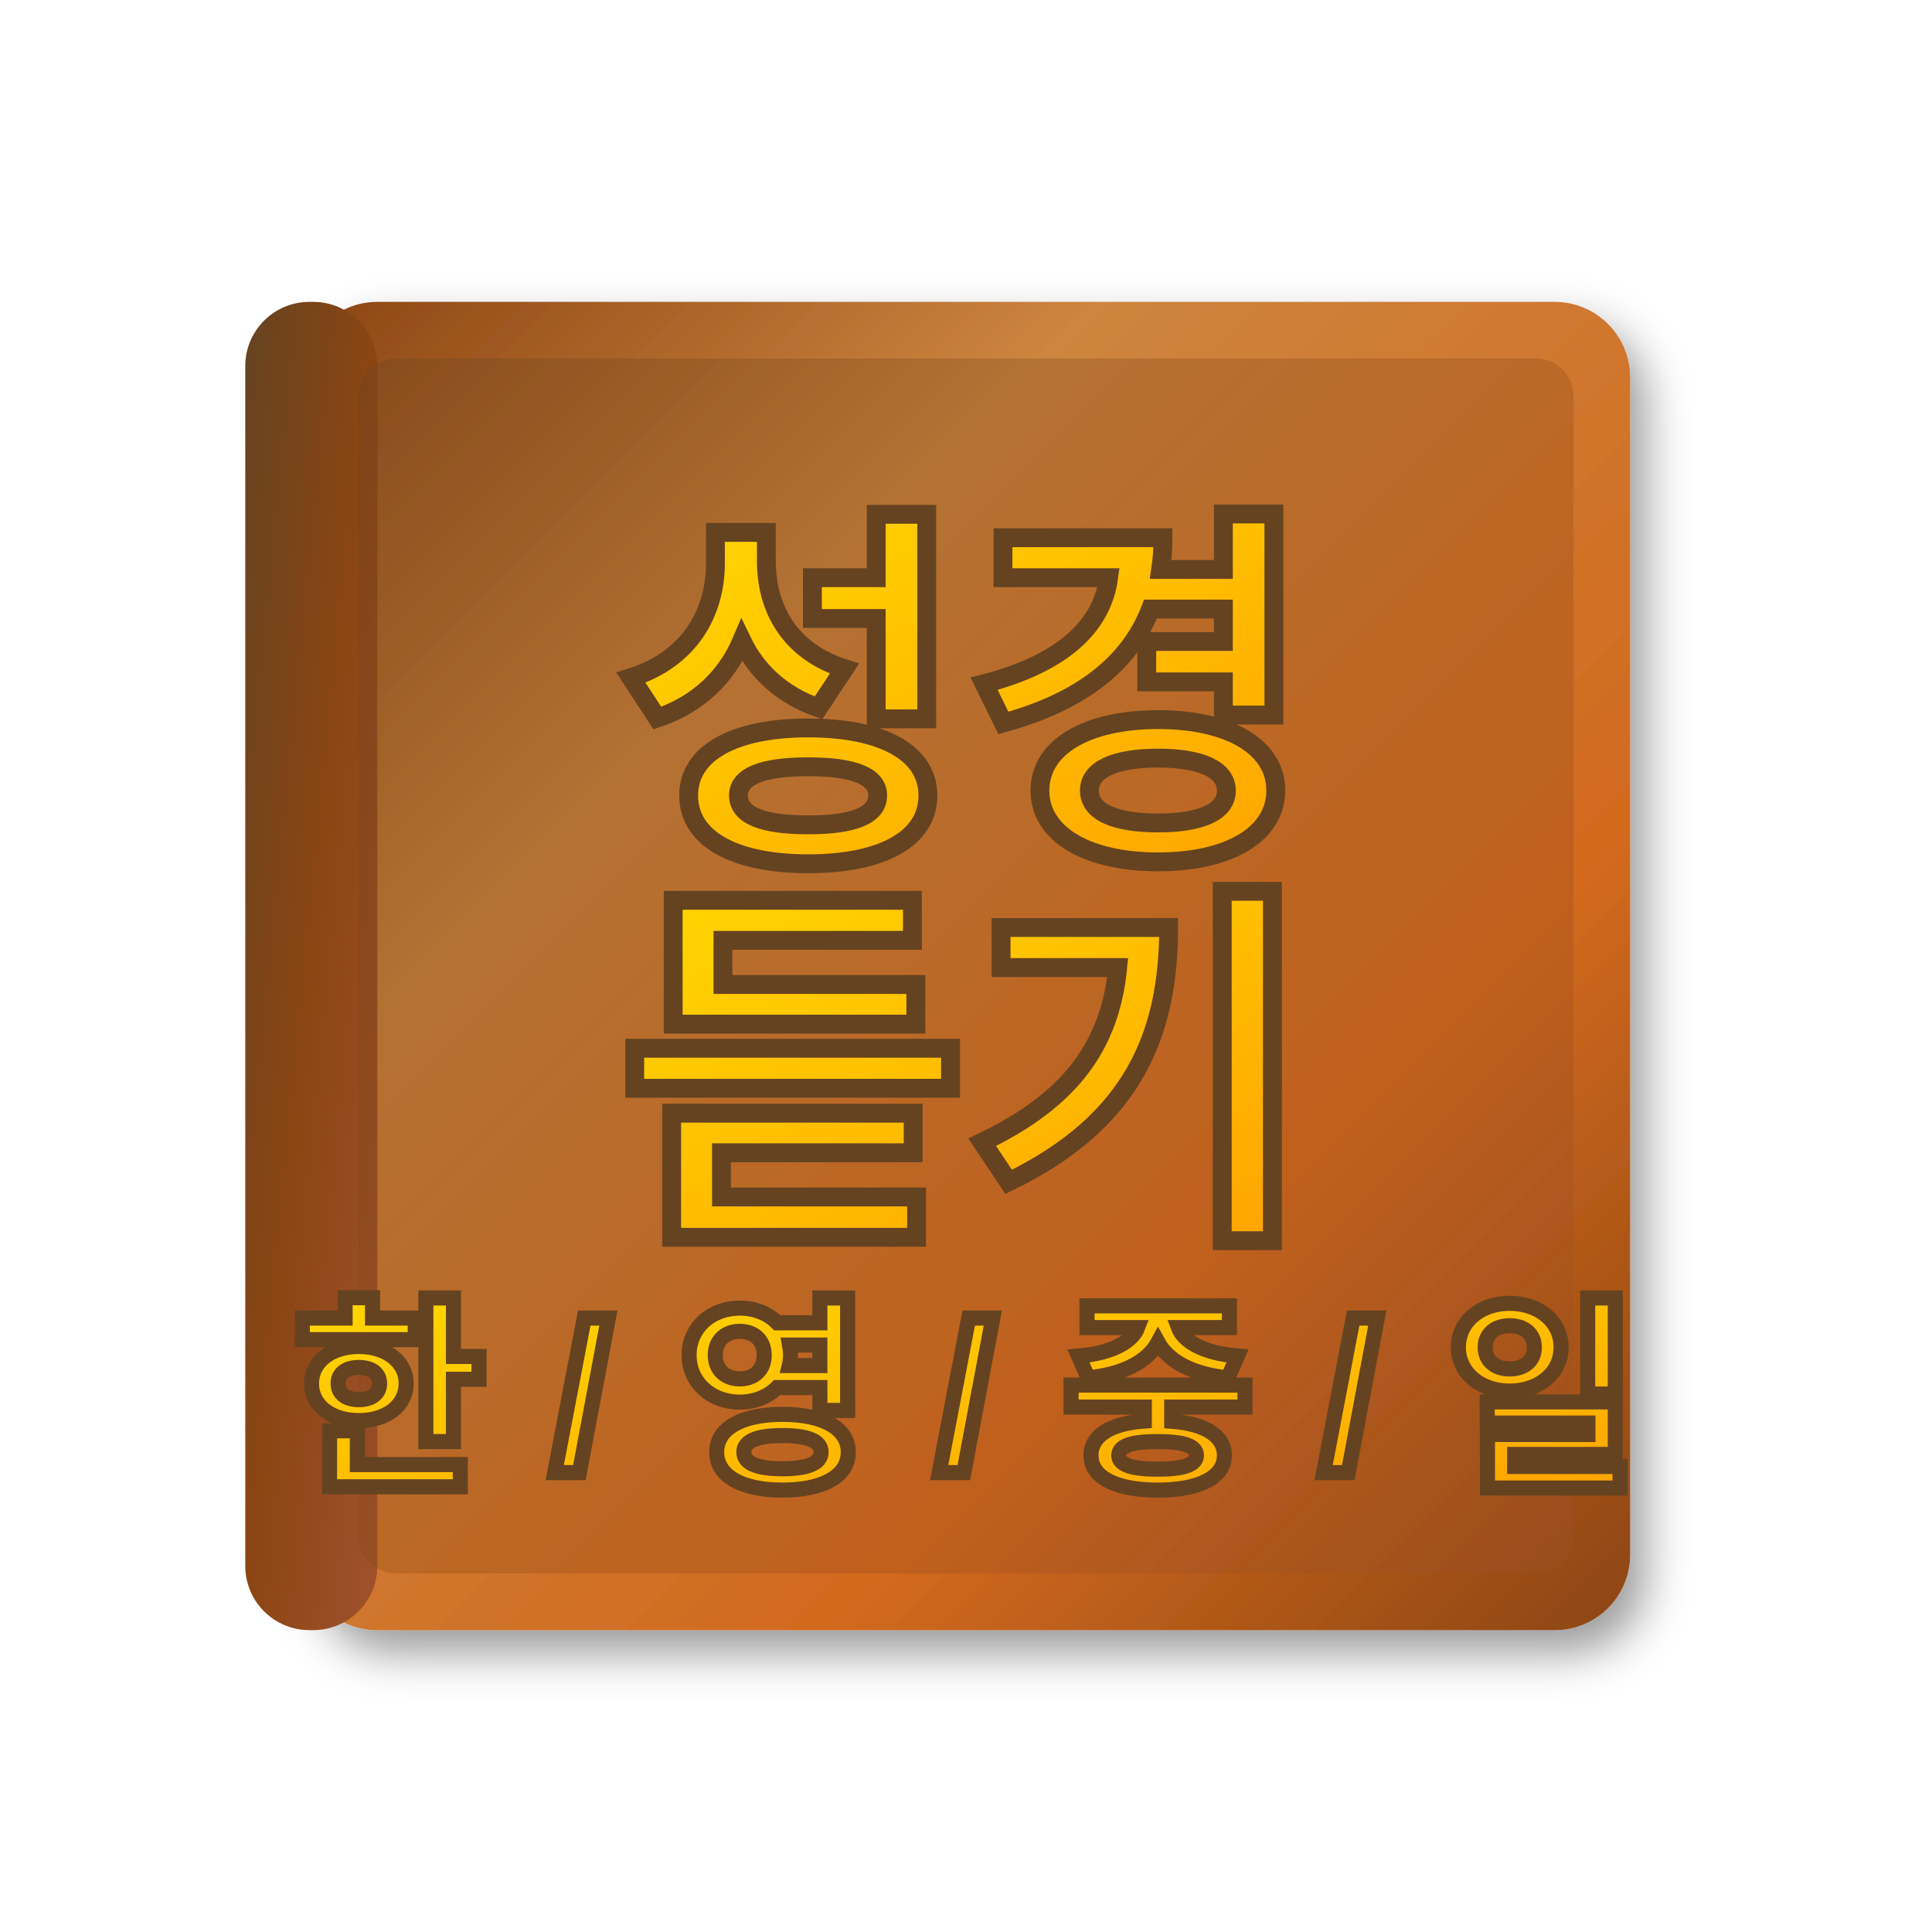
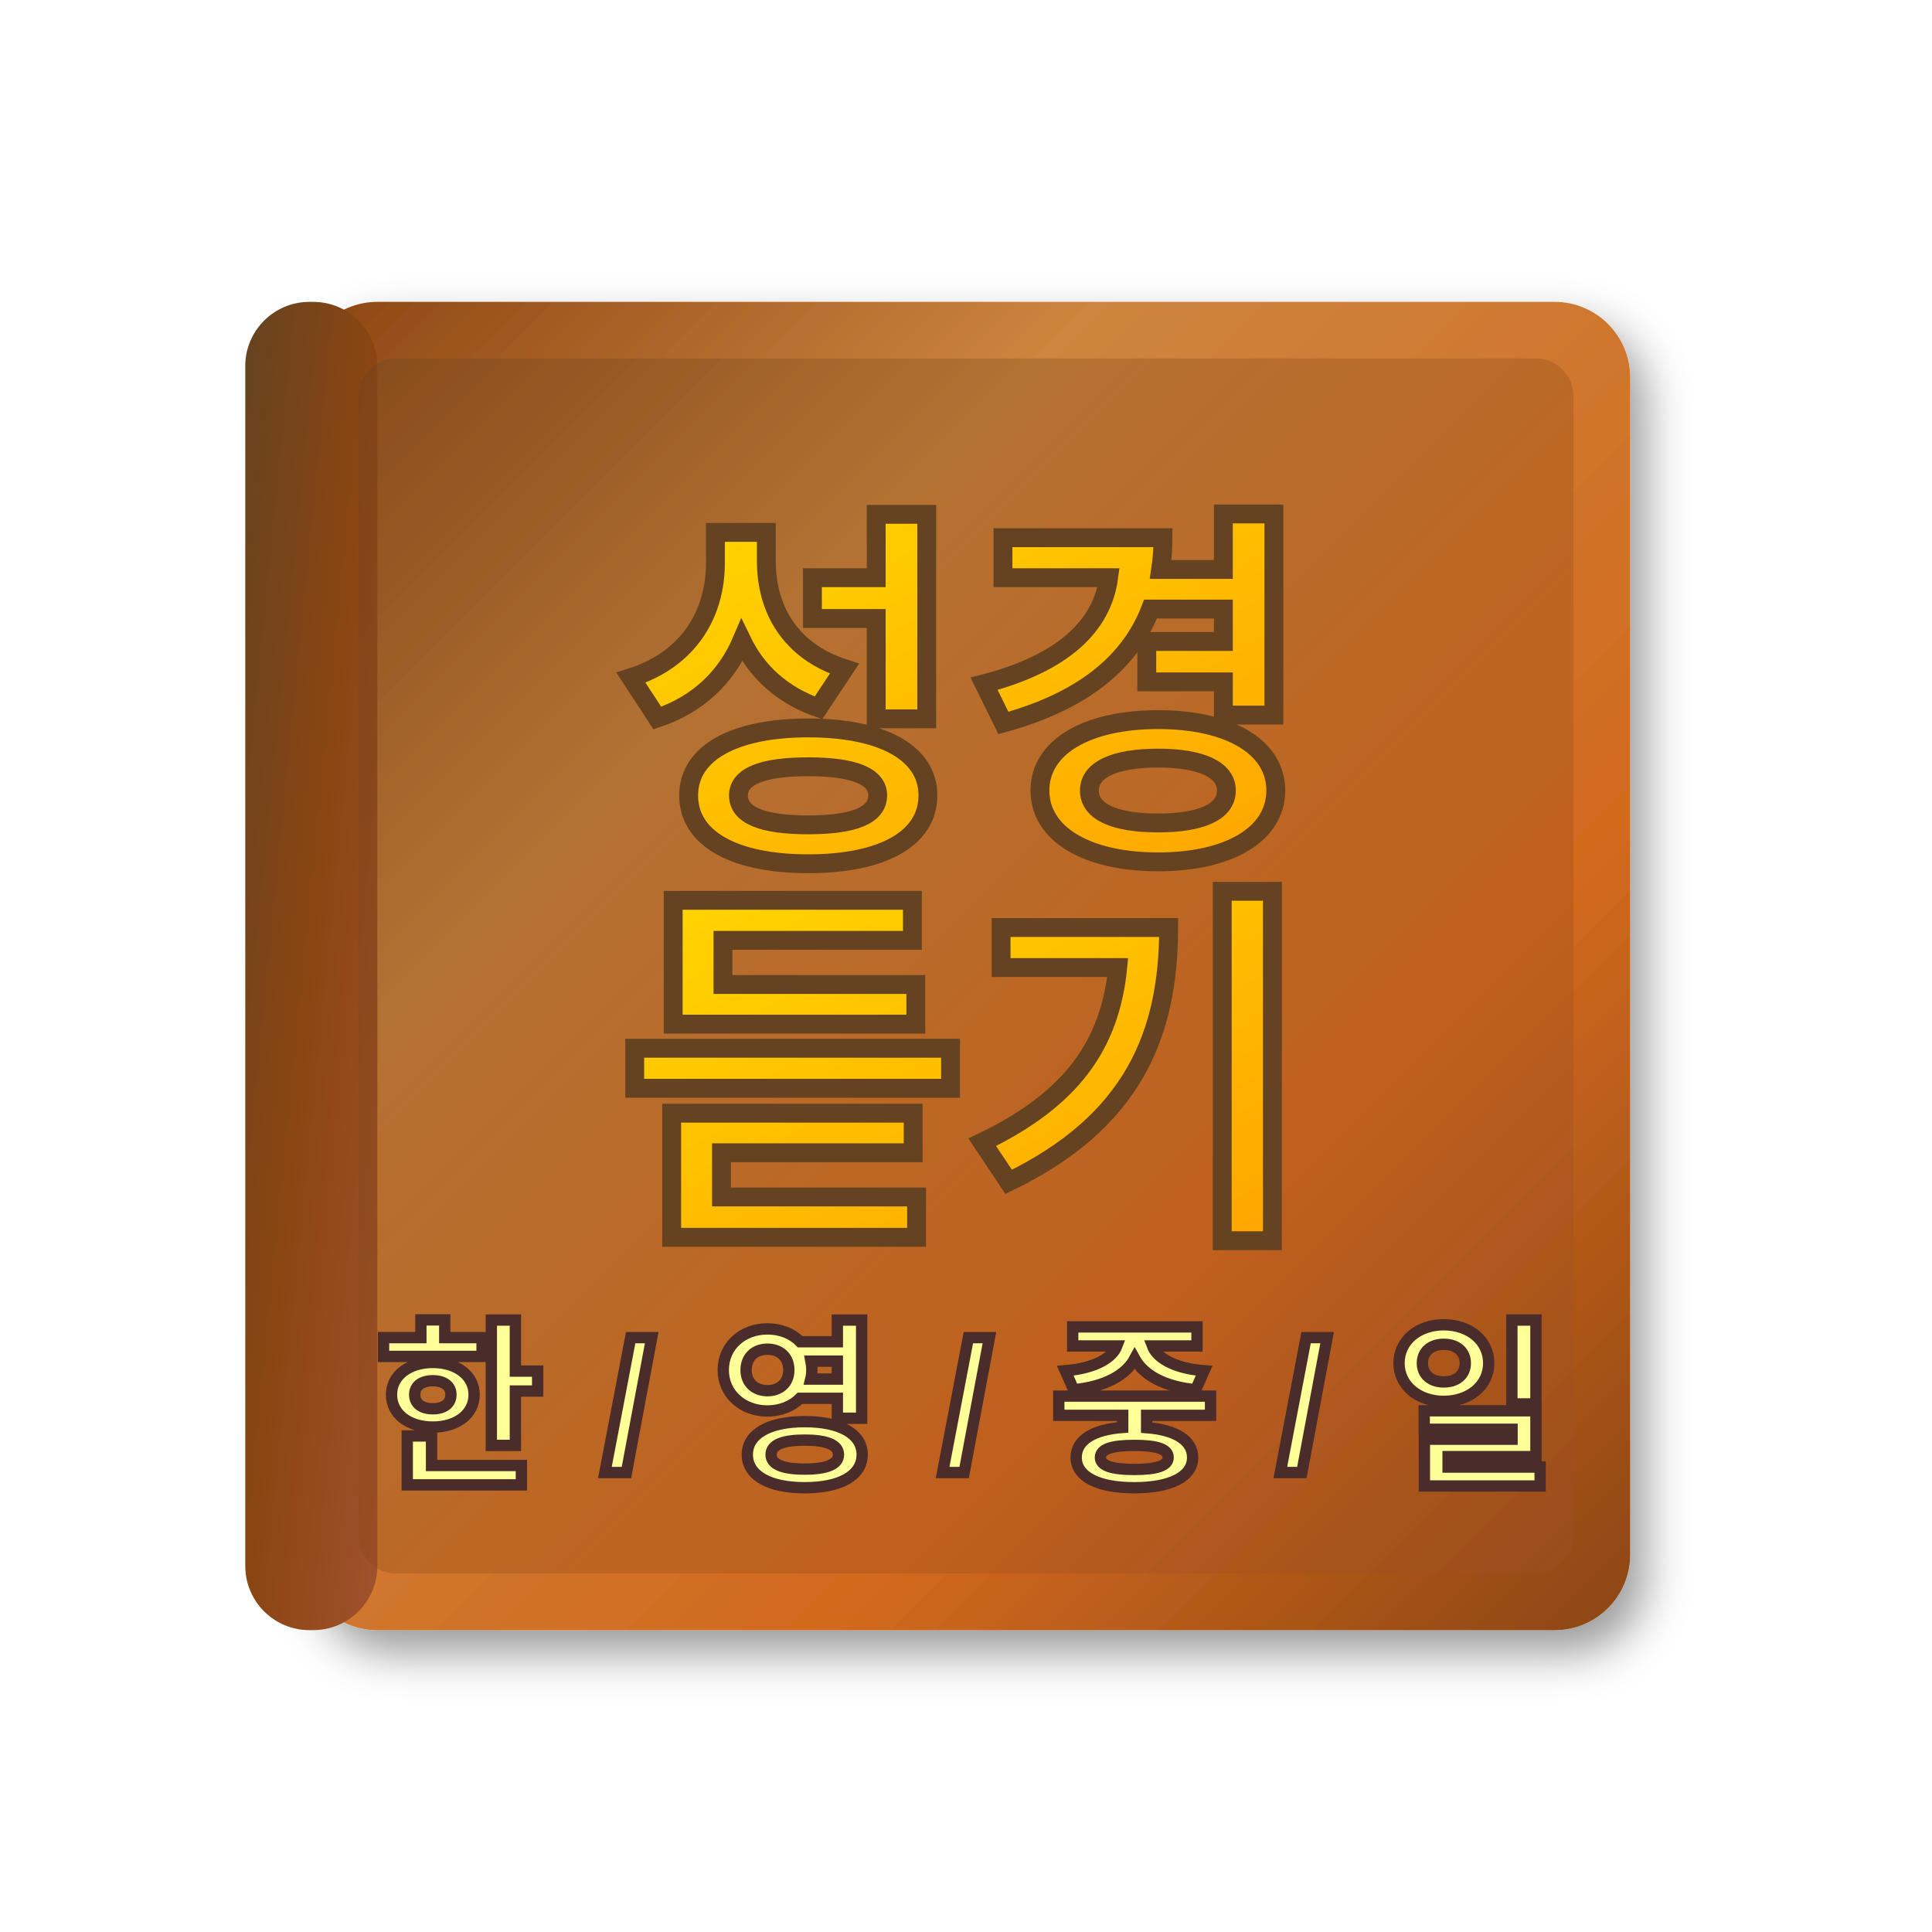
<svg xmlns="http://www.w3.org/2000/svg" width="512" height="512" viewBox="0 0 512 512">
  <defs>
    <linearGradient id="wood1" x1="0%" y1="0%" x2="100%" y2="100%">
      <stop offset="0%" style="stop-color:#8B4513;stop-opacity:1" />
      <stop offset="30%" style="stop-color:#CD853F;stop-opacity:1" />
      <stop offset="70%" style="stop-color:#D2691E;stop-opacity:1" />
      <stop offset="100%" style="stop-color:#8B4513;stop-opacity:1" />
    </linearGradient>
    <linearGradient id="woodDark1" x1="0%" y1="0%" x2="100%" y2="100%">
      <stop offset="0%" style="stop-color:#654321;stop-opacity:1" />
      <stop offset="50%" style="stop-color:#8B4513;stop-opacity:1" />
      <stop offset="100%" style="stop-color:#A0522D;stop-opacity:1" />
    </linearGradient>
    <linearGradient id="gold1" x1="0%" y1="0%" x2="100%" y2="100%">
      <stop offset="0%" style="stop-color:#FFD700;stop-opacity:1" />
      <stop offset="100%" style="stop-color:#FFA500;stop-opacity:1" />
    </linearGradient>
    <filter id="shadow1">
      <feDropShadow dx="4" dy="6" stdDeviation="6" flood-color="#000000" flood-opacity="0.4" />
    </filter>
  </defs>
  <rect x="80" y="80" width="352" height="352" rx="20" ry="20" fill="url(#wood1)" filter="url(#shadow1)" />
  <rect x="65" y="80" width="35" height="352" rx="17" ry="17" fill="url(#woodDark1)" />
  <rect x="95" y="95" width="322" height="322" rx="10" fill="url(#woodDark1)" opacity="0.3" />
  <g stroke="url(#woodDark1)" stroke-width="1" opacity="0.2">
    <line x1="110" y1="140" x2="402" y2="140" />
    <line x1="110" y1="160" x2="402" y2="160" />
    <line x1="110" y1="320" x2="402" y2="320" />
    <line x1="110" y1="340" x2="402" y2="340" />
  </g>
  <text x="256" y="220" font-family="Arial, sans-serif" font-size="100" font-weight="bold" text-anchor="middle" fill="url(#gold1)" stroke="#654321" stroke-width="5">성경</text>
  <text x="256" y="320" font-family="Arial, sans-serif" font-size="100" font-weight="bold" text-anchor="middle" fill="url(#gold1)" stroke="#654321" stroke-width="5">듣기</text>
-   <text x="256" y="390" font-family="Arial, sans-serif" font-size="55" font-weight="bold" text-anchor="middle" fill="url(#gold1)" stroke="#654321" stroke-width="4" letter-spacing="18px">한/영/중/일</text>
+   <text x="256" y="390" font-family="Arial, sans-serif" font-size="48" font-weight="bold" text-anchor="middle" fill="#FFFF99" stroke="#4A2C2A" stroke-width="3" letter-spacing="16px">한/영/중/일</text>
</svg>
